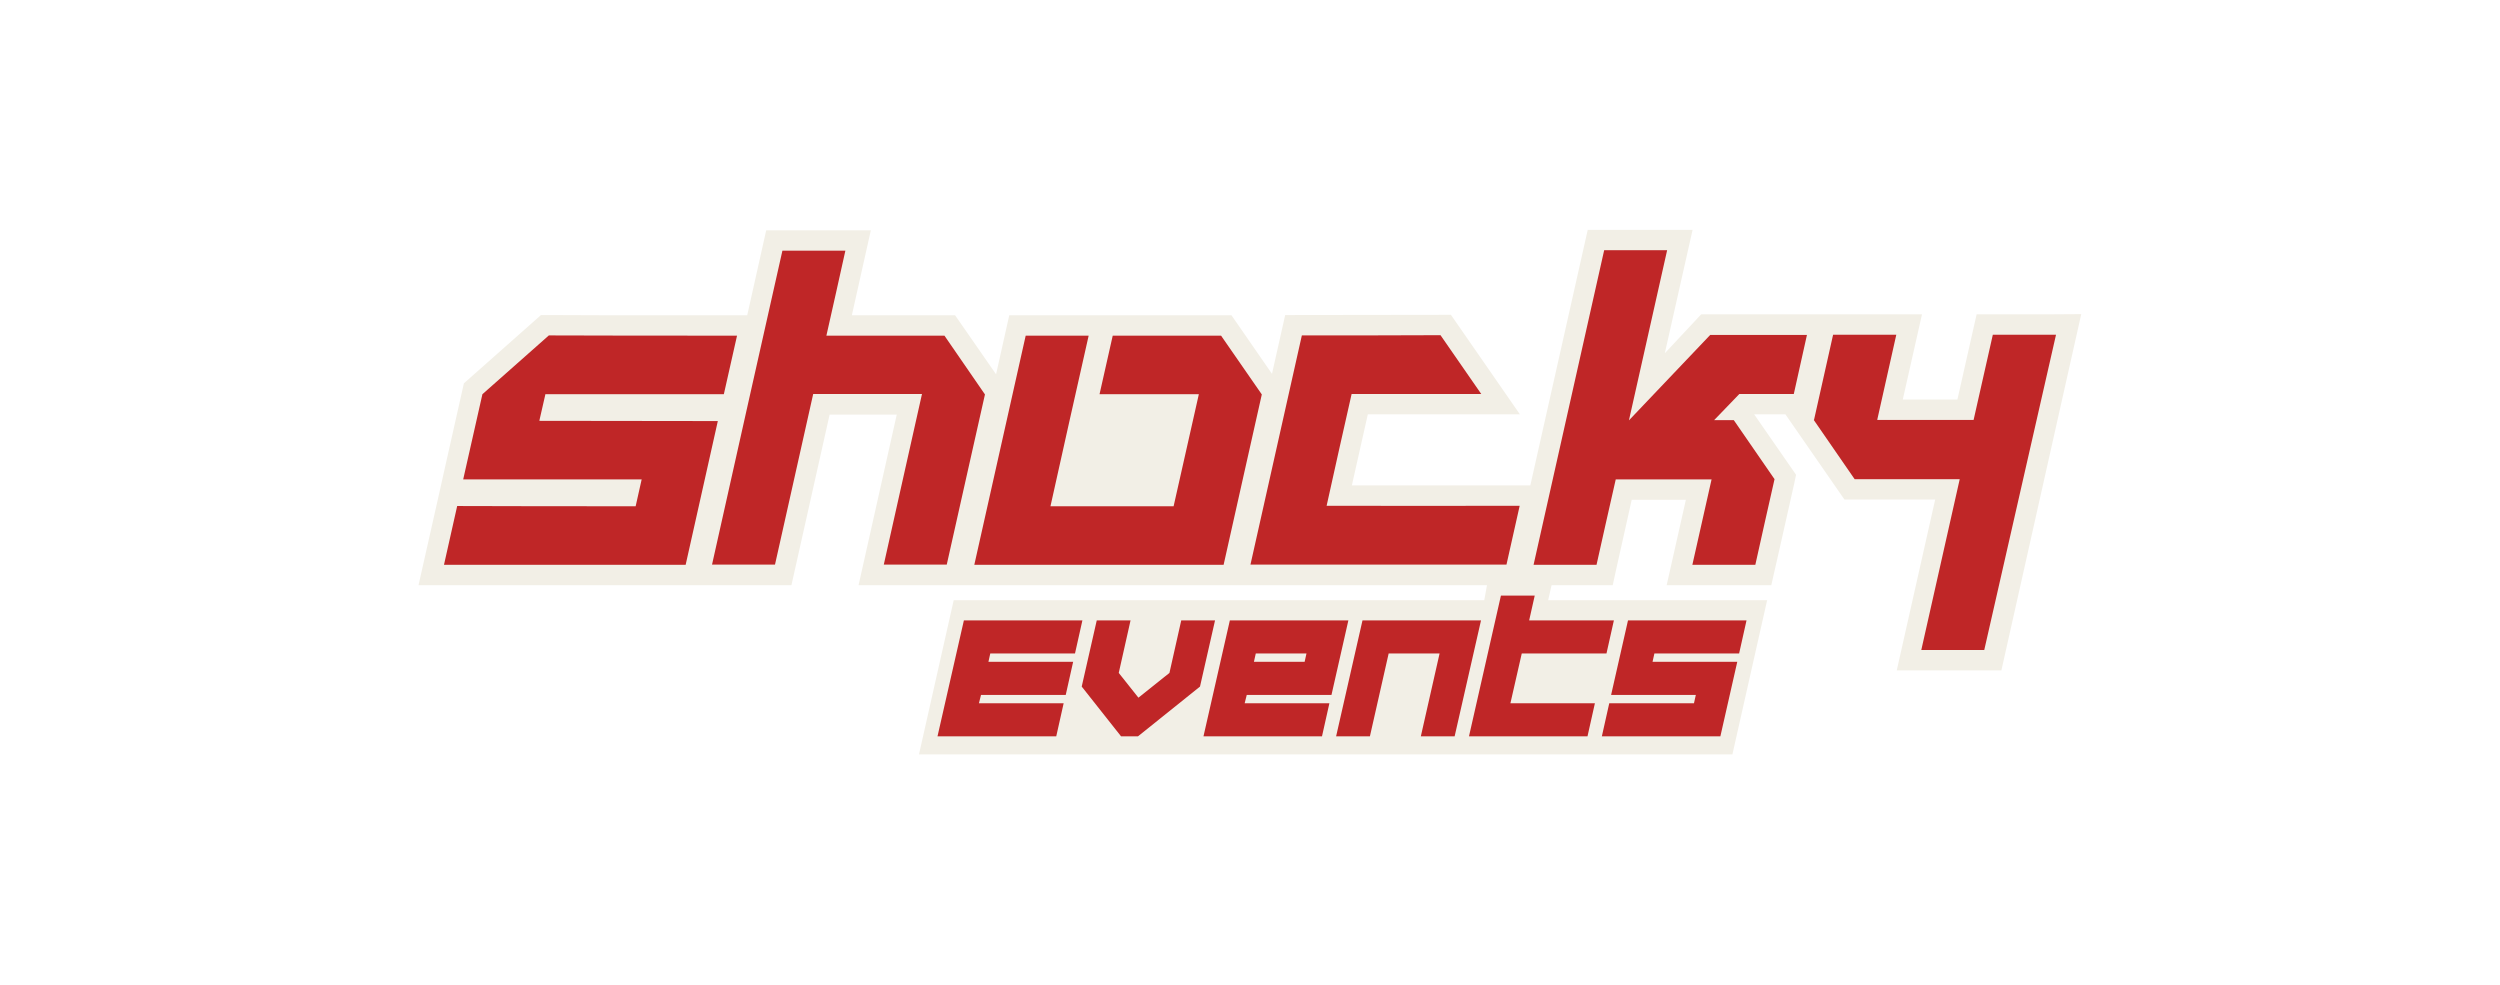
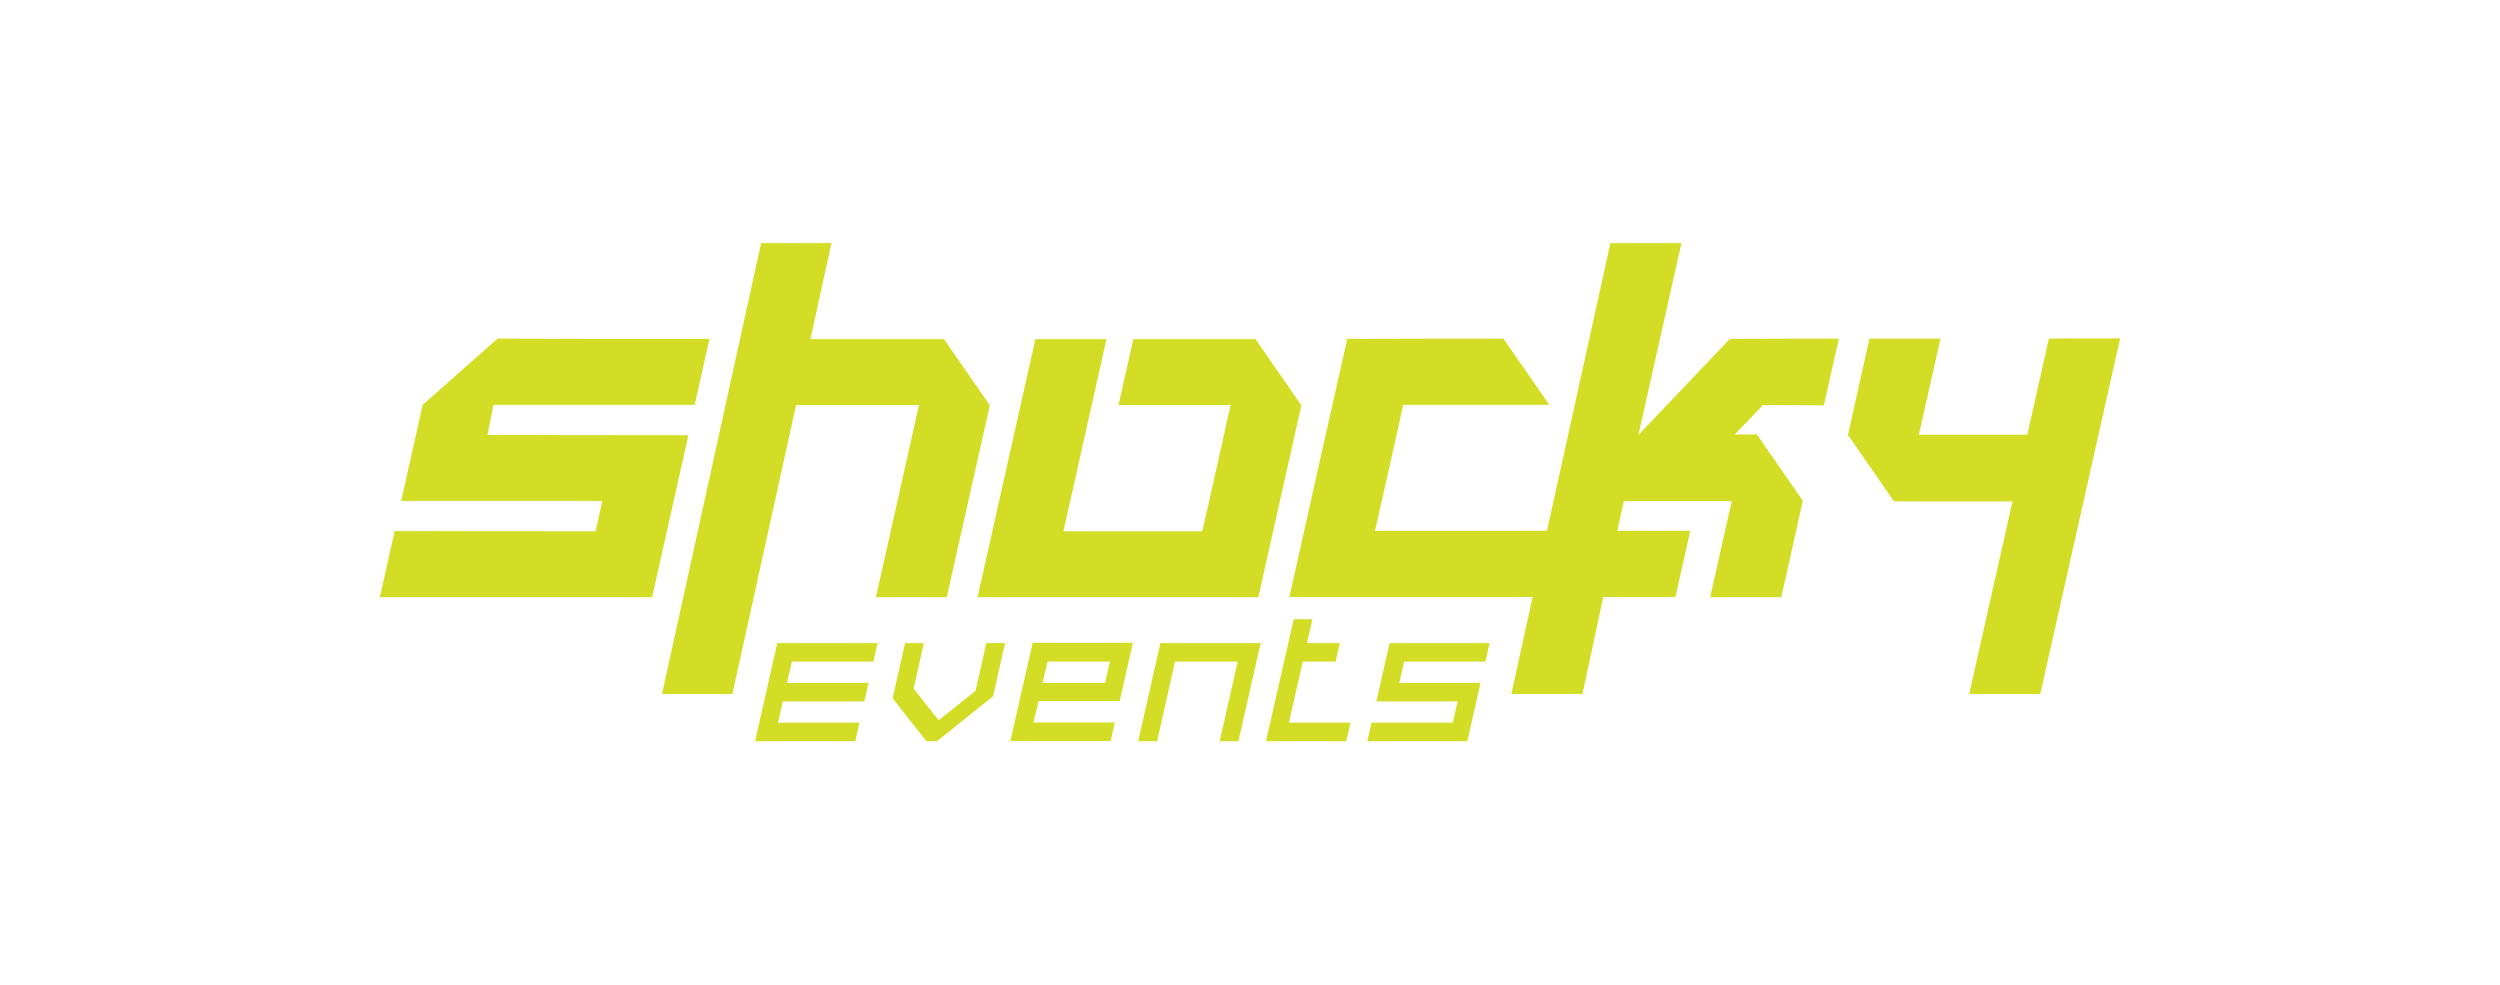
<svg xmlns="http://www.w3.org/2000/svg" version="1.1" id="Layer_1" x="0px" y="0px" viewBox="0 0 1080 425.2" style="enable-background:new 0 0 1080 425.2;" xml:space="preserve">
  <style type="text/css">
- 	.st0{fill:#F2EFE6;}
- 	.st1{fill:#BF2627;}
+ 	.st0{fill:#D3DD25;}
</style>
  <g>
-     <path class="st0" d="M884,135.8c-7.2,0-15,0-23.1,0h-7l-8.3,36.8c-4.6,0-16.9,0-23.6,0l8.3-36.8h-38.8l0,0h-11   c-5.5,0-13.1,0-20.8,0h-0.8c-7.4,0-14.8,0-20.2,0h-3.8l-15.7,16.8l12-53.3h-11c-4.6,0-34.3,0-34.3,0l-24.8,110.4h-4.7   c-12.5,0-24.9,0-37.4,0h-1.8c-11,0-22.1,0-33.2,0c2.2-9.9,4.8-21.4,6.9-30.7h65.7l-29.8-43l-71.6,0.1l-5.7,25.4L532,136.2h-4.6   c-9.3,0-20.8,0-31.6,0h-20.5h-1.8H436l-5.7,25.5l-17.7-25.5H368l8.2-36.7H331l-8.2,36.7h-4.5c-8,0-17.4,0-27,0h-0.1   c-21.3,0-43.3,0-54.1-0.1h-3.4l-33.3,29.5l-4.7,20.9c-1.6,7.3-3.3,14.7-4.2,18.7l-1.4,6.3l-9.3,41.3h161.1l16.5-73.7h29   c-3.4,15.3-16.5,73.7-16.5,73.7h325.8l1.5-6.9c0.6-2.5,2.8-12.5,2.8-12.5c1.3-5.9,2.8-12.4,3.9-17.5h23.4l-8.3,36.9h45.2l3.7-16.3   c2.2-9.6,5-22.2,6.2-27.6l0.8-3.8L757.8,179h13.5l25.5,36.8H836l-16.6,73.8h45.2l34.5-153.9L884,135.8z" />
+     <path class="st0" d="M210.7,187.4l-0.1,0.5c26.2,0,58.3,0.1,86.8,0.1c-4.5,20.2-11.2,49.8-15.7,70l-117.6,0l6.4-28.6   c28.4,0.1,55.3,0.1,86.8,0.1c0.1-0.6,2.8-12.5,2.9-13.1l-86.9,0c2-8.9,7.4-32.9,9.3-41.5l32.3-28.6c17.9,0.1,62.6,0.1,91.6,0.1   l-6.4,28.5l-86.9,0l-0.1,0.5L210.7,187.4z" />
+     <path class="st0" d="M447.3,146.5c10.2,0,20.4,0,30.7,0c-5.7,25.4-12.9,57.7-18.6,83c20,0,39.9,0,60,0c3.4-15,8.9-39.4,12.2-54.5   l-48.4,0l6.4-28.5c15.7,0,37,0,52.8,0l19.8,28.6c-5.7,25.2-12.9,57.6-18.6,82.9l-121.3,0L447.3,146.5z" />
+     <path class="st0" d="M885.1,146.3l-9.3,41.5c-13.4,0-36.2,0-46.8,0l0-0.2l9.3-41.3c-9.9,0-20.1,0-30.7,0l-9.2,41.2l-0.1,0.3l0,0.1   l19.9,28.7l51.2,0l-18.7,83.2l30.7,0l34.5-153.6C906.3,146.2,896,146.2,885.1,146.3z" />
+     <path class="st0" d="M787.9,175.1l6.5-28.8c-12.4,0-34.4,0-47.1,0.1l-39.5,41.5l18.6-82.9c-10.1,0-20.3,0-30.7,0l-27.4,124.3   c-28.2,0-57.3,0-74.3,0c3.4-15,8.9-39.4,12.2-54.4l63.1,0l-19.8-28.6c-22.4,0-45,0-67.5,0.1c-7.9,35.3-17.1,76.2-25,111.5l105.1,0   l-9.2,41.9l30.7,0c1-4.4,5-23.2,9-41.9l31.2,0l6.4-28.6c-8.1,0-19.1,0-31.5,0c1.3-6.2,2.4-10.9,2.8-12.8l46.6,0   c-1.9,8.5-7.3,32.7-9.3,41.5h30.7c2-8.8,7.5-33.2,9.3-41.7l-19.8-28.6c-3.8,0-5.7,0-9.6,0l12.2-12.7L787.9,175.1z" />
    <g>
-       <path class="st1" d="M233.1,181.3l-0.1,0.5c23.2,0,51.7,0.1,77.1,0.1c-4,17.9-9.9,44.2-13.9,62.1H191.8l5.7-25.4    c25.2,0.1,49.1,0.1,77.1,0.1c0.1-0.5,2.5-11.1,2.6-11.6h-77.1c1.8-7.9,6.6-29.2,8.3-36.8l28.7-25.4c15.9,0.1,55.6,0.1,81.3,0.1    l-5.7,25.3h-77.1l-0.1,0.5L233.1,181.3z" />
-       <path class="st1" d="M408,145c-13,0-37.1,0-51,0c2.8-12.5,5.6-24.8,8.2-36.7c-9.2,0-18.2,0-27.2,0c-9.8,43.6-20.7,92.1-30.4,135.6    h27.2c5.3-23.6,10.9-48.7,16.5-73.7h47c-5,22.5-11.5,51.1-16.5,73.7H409c5-22.5,11.5-51.1,16.5-73.5L408,145z" />
-       <path class="st1" d="M443.1,145c9,0,18.1,0,27.2,0c-5.1,22.5-11.5,51.2-16.5,73.7c17.7,0,35.4,0,53.2,0c3-13.3,7.9-35,10.9-48.4    H475l5.7-25.3c13.9,0,32.8,0,46.8,0l17.6,25.4c-5,22.4-11.5,51.1-16.5,73.6H420.9L443.1,145z" />
-       <path class="st1" d="M656.5,218.5l-5.7,25.4H540.2c7-31.4,15.2-67.6,22.2-99c20,0,40.1,0,59.9-0.1l17.6,25.4h-56    c-3,13.3-7.9,35-10.8,48.3C601.1,218.6,628.7,218.5,656.5,218.5z" />
-       <path class="st1" d="M860.9,144.6l-8.3,36.8c-11.9,0-32.1,0-41.6,0v-0.2l8.2-36.6c-8.8,0-17.9,0-27.3,0l-8.2,36.6l-0.1,0.2v0.1    l17.6,25.5h45.4L830,280.8h27.2l31-136.2C879.8,144.6,870.7,144.6,860.9,144.6z" />
-       <path class="st1" d="M774.9,170.3l5.7-25.6c-11,0-30.5,0-41.8,0l-35.1,36.9l16.5-73.5c-9,0-18,0-27.2,0L662.5,244h27.2    c1.7-7.8,6.6-29.4,8.3-36.9h41.4c-1.7,7.5-6.5,29-8.3,36.9h27.2c1.7-7.8,6.6-29.5,8.3-37L749,181.5c-3.4,0-5.1,0-8.5,0l10.9-11.3    h23.5V170.3z" />
+       <polygon class="st0" points="341.6,288 342.1,285.8 344.4,285.8 377.3,285.8 379.1,277.8 335.8,277.8 326.2,320.2 369.5,320.2     371.3,312.2 339.8,312.2 336.1,312.2 336.9,308.7 337.7,305.2 338.2,303 340.5,303 373.4,303 375.2,295 343.7,295 340,295     340.8,291.5   " />
+       <polygon class="st0" points="426.1,277.8 421.7,297.3 421.5,298.3 420.7,299 408.6,308.7 405.5,311.1 403.7,308.9 395.5,298.5     394.6,297.4 395,296.1 399.1,277.8 391,277.8 385.6,301.7 400.2,320.2 404.8,320.2 429,300.8 434.2,277.8   " />
+       <path class="st0" d="M448.1,305.2l0.5-2.3h2.3l32.8,0l5.7-25.2l-43.3,0l-9.6,42.4l43.3,0l1.8-8h-31.5h-3.6l0.8-3.5L448.1,305.2z     M451.2,291.5l0.8-3.4l0.5-2.3h2.3h21.1h3.6l-0.8,3.5l-0.8,3.4l-0.5,2.3h-2.3H454h-3.6L451.2,291.5z" />
+       <polygon class="st0" points="501.3,277.8 491.7,320.2 499.9,320.2 507.1,288 507.6,285.8 510,285.8 531.1,285.8 534.7,285.8     533.9,289.3 526.9,320.2 535,320.2 544.6,277.8   " />
+       <polygon class="st0" points="556.8,312.2 557.6,308.7 562.3,288 562.8,285.8 565.1,285.8 577,285.8 578.8,277.8 568.3,277.8     564.6,277.8 565.4,274.3 567,267.5 558.9,267.5 546.9,320.2 581.6,320.2 583.4,312.2 560.5,312.2   " />
+       <polygon class="st0" points="606.1,288 606.6,285.8 608.9,285.8 641.7,285.8 643.5,277.8 600.3,277.8 594.6,303 626.1,303     629.7,303 628.9,306.5 628.1,310 627.6,312.2 625.3,312.2 592.5,312.2 590.7,320.2 633.9,320.2 639.6,295 608.1,295 604.5,295     605.3,291.5   " />
    </g>
-     <polygon class="st0" points="668.8,259.3 671.3,248.3 643.2,248.3 641.2,259.3 412,259.3 397,325.9 748.4,325.9 763.4,259.3  " />
-     <path class="st1" d="M422.9,303.8h36.6l-3.2,14.3H405l11.4-50.1h51.2l-3.2,14.3h-36.6l-0.8,3.6h36.6l-3.2,14.3h-36.6L422.9,303.8z" />
-     <path class="st1" d="M473.8,268h14.6l-5.1,22.7l8.5,10.7l0,0l13.4-10.7l5.1-22.7h14.6l-6.5,28.6l-26.8,21.5h-7.3l-17-21.5   L473.8,268z" />
-     <path class="st1" d="M537.7,303.8h36.6l-3.2,14.3h-51.2l11.4-50.1h51.2l-7.3,32.2h-36.6L537.7,303.8z M542.5,282.3l-0.8,3.6h21.9   l0.8-3.6H542.5z" />
-     <path class="st1" d="M599.9,282.3l-8.1,35.8h-14.6l11.4-50.1h51.2l-11.4,50.1h-14.6l8.1-35.8H599.9z" />
-     <path class="st1" d="M648.4,257.3H663l-2.4,10.7h36.6l-3.2,14.3h-36.6l-4.9,21.5H689l-3.2,14.3h-51.2L648.4,257.3z" />
-     <path class="st1" d="M692,318.1l3.2-14.3h36.6l0.8-3.6H696l7.3-32.2h51.2l-3.2,14.3h-36.6l-0.8,3.6h36.6l-7.3,32.2H692z" />
+     <path class="st0" d="M407.8,146.5c-10.7,0-41.6,0-57.7,0l9.1-41.5h-30.4L286,299.8h30.4L343.9,175l53.1,0   c-5.7,25.3-12.9,57.6-18.6,83H409c5.7-25.3,12.9-57.6,18.6-82.9L407.8,146.5z" />
  </g>
</svg>
